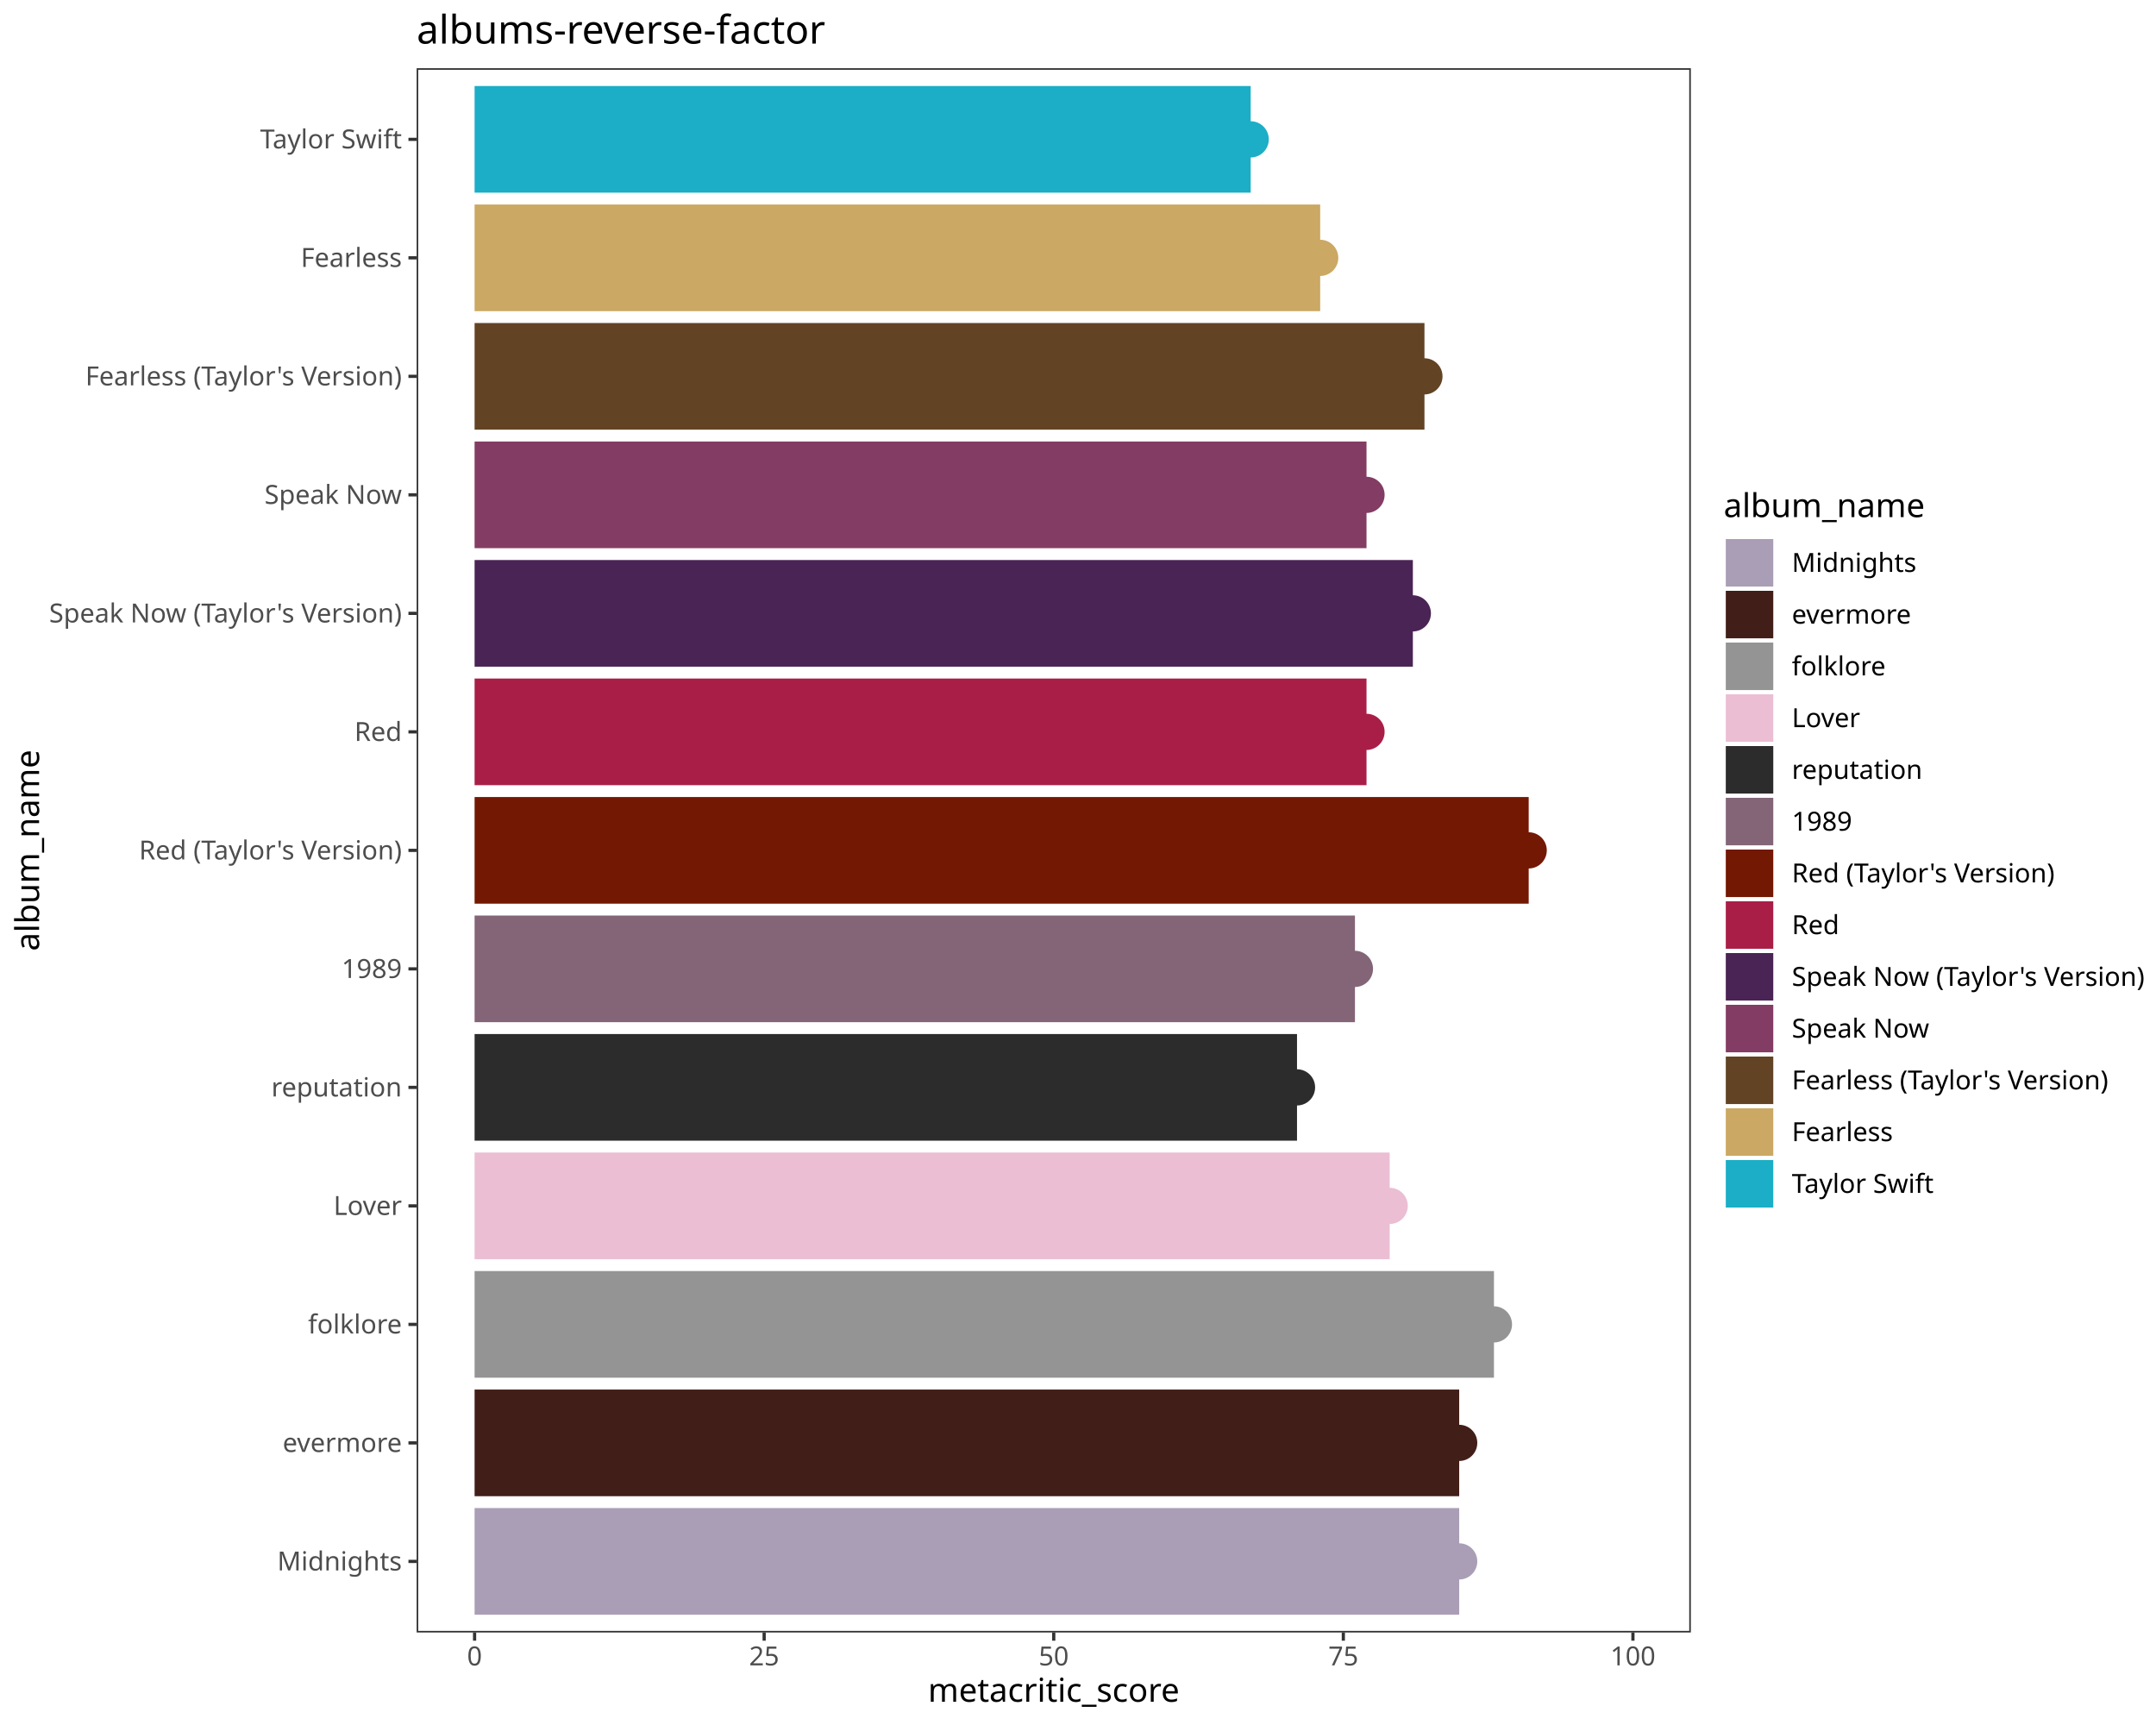
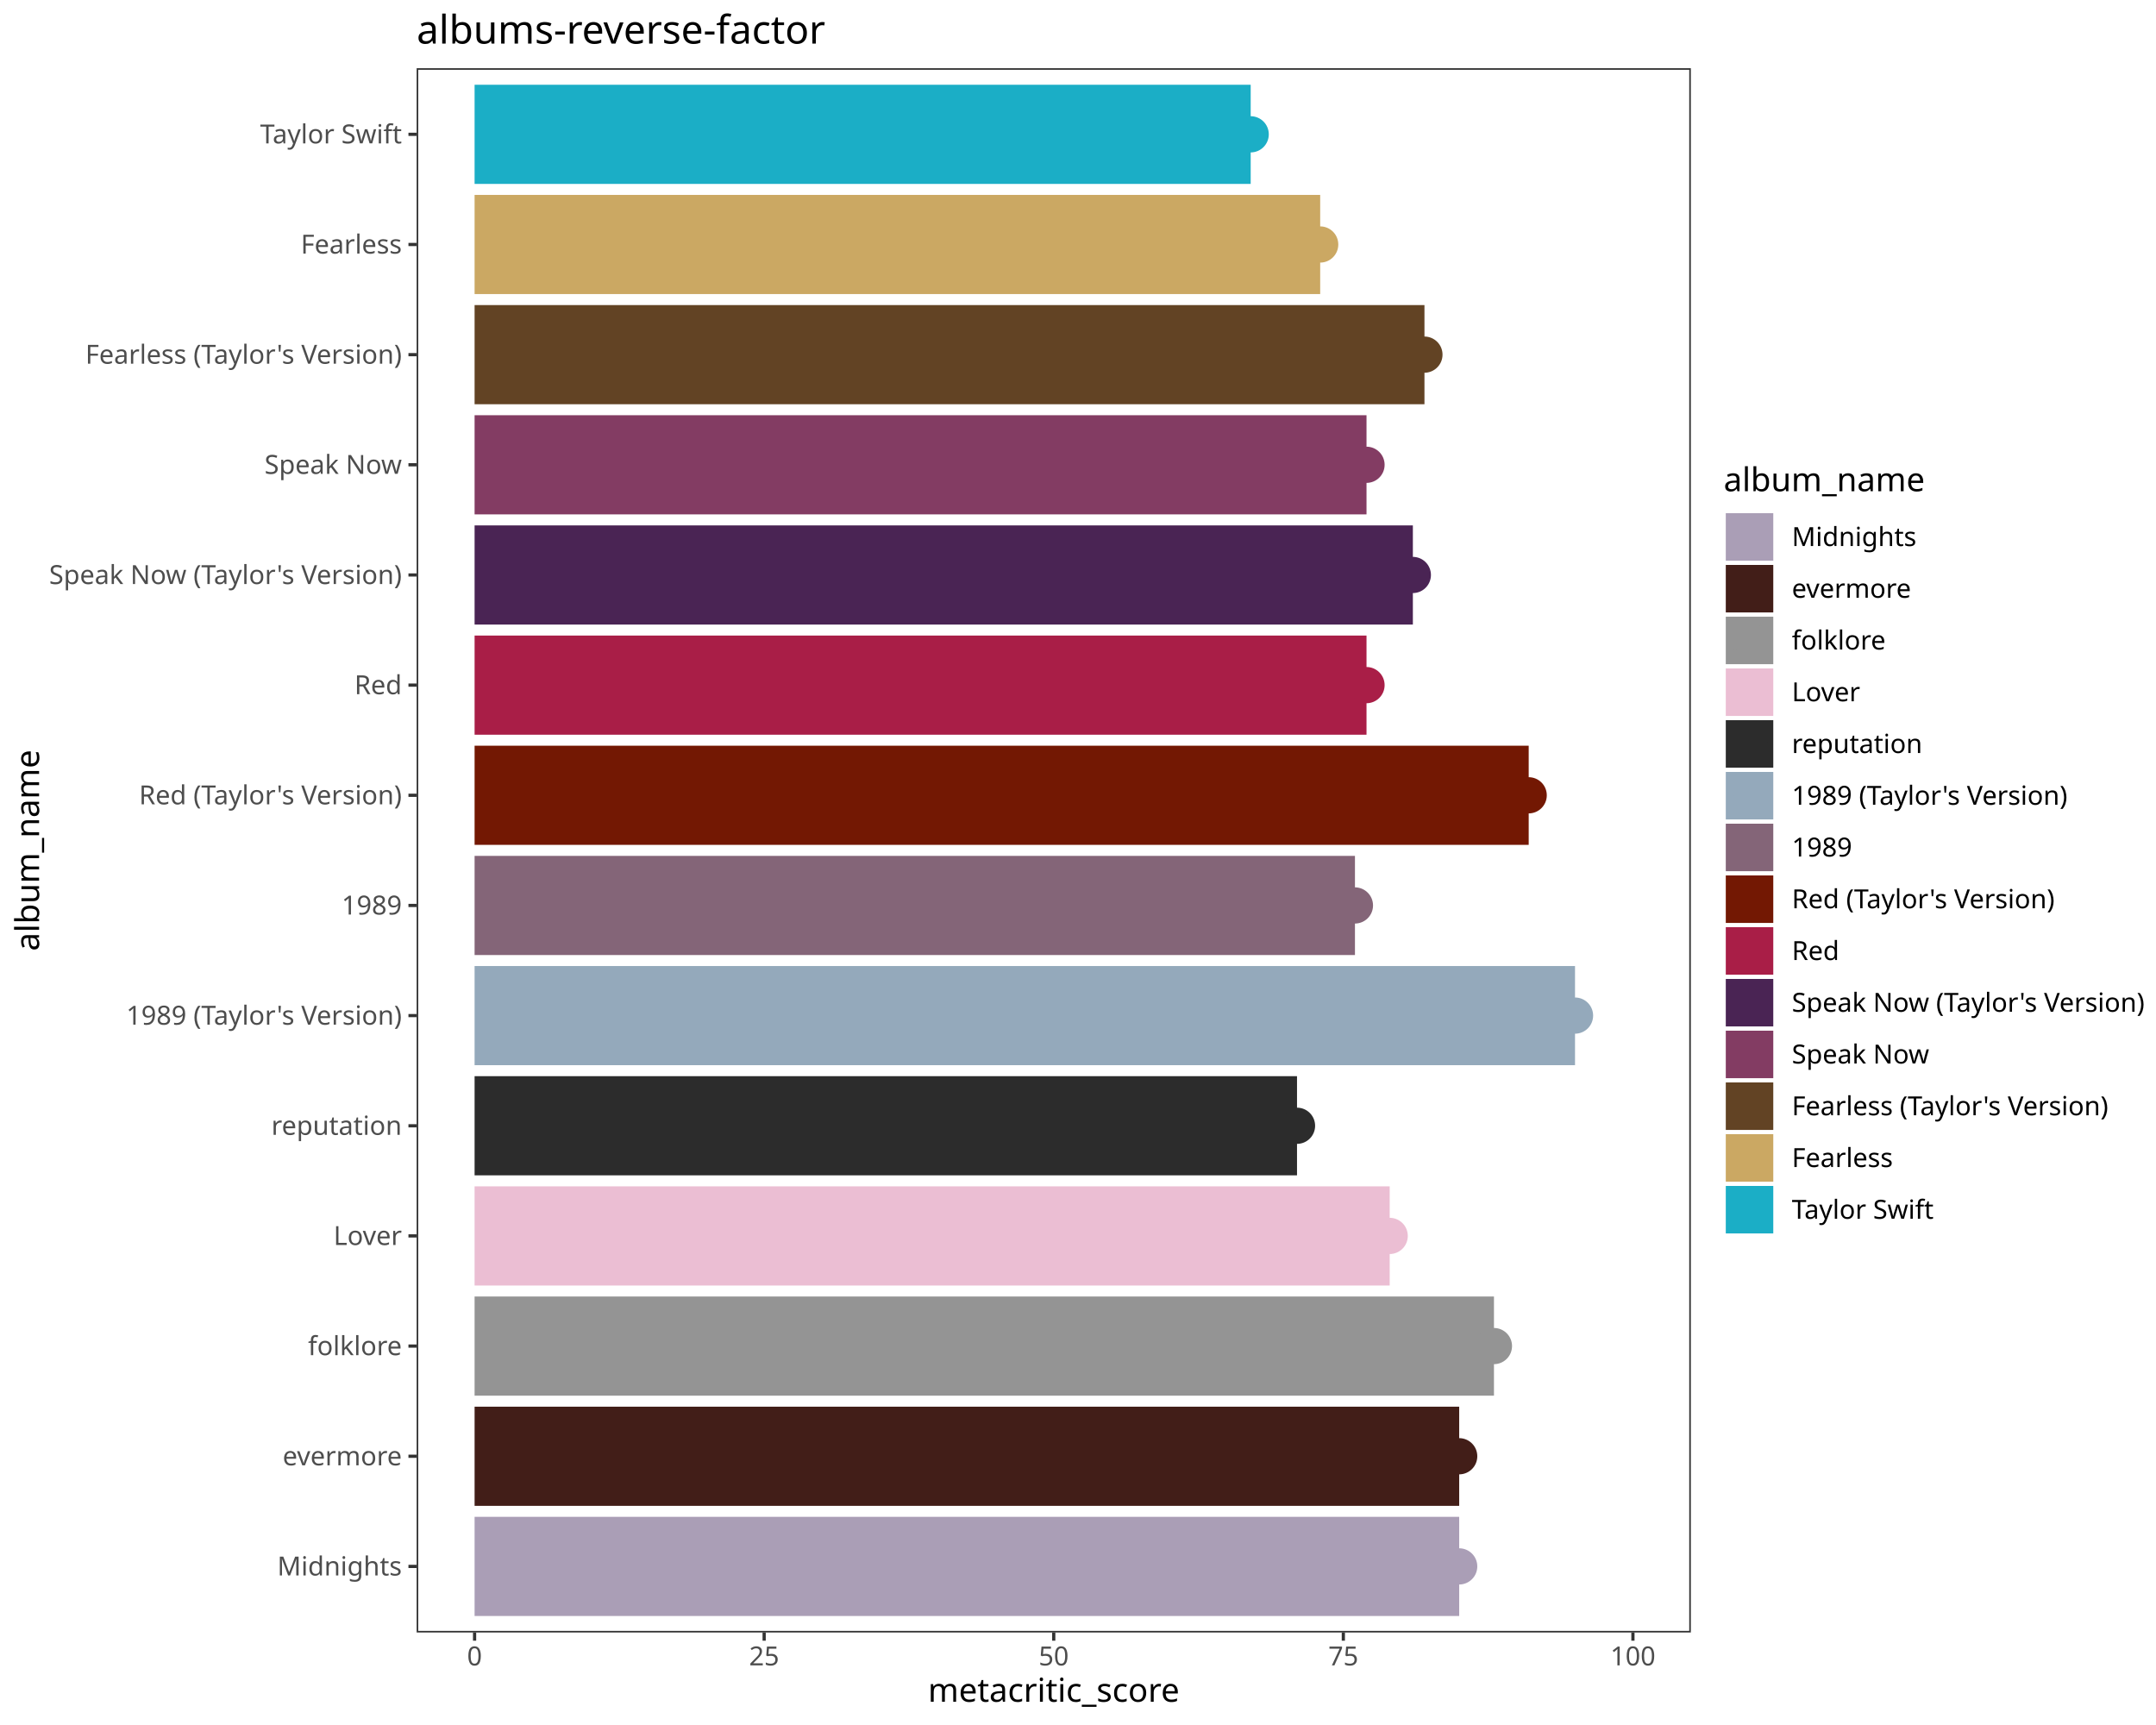
<svg xmlns="http://www.w3.org/2000/svg" class="svglite" data-engine-version="2.0" width="720.00pt" height="576.00pt" viewBox="0 0 720.00 576.00">
  <defs>
    <style type="text/css">
    .svglite line, .svglite polyline, .svglite polygon, .svglite path, .svglite rect, .svglite circle {
      fill: none;
      stroke: #000000;
      stroke-linecap: round;
      stroke-linejoin: round;
      stroke-miterlimit: 10.00;
    }
  </style>
  </defs>
  <rect width="100%" height="100%" style="stroke: none; fill: #FFFFFF;" />
  <defs>
    <clipPath id="cpMC4wMHw3MjAuMDB8MC4wMHw1NzYuMDA=">
      <rect x="0.00" y="0.00" width="720.00" height="576.00" />
    </clipPath>
  </defs>
  <g clip-path="url(#cpMC4wMHw3MjAuMDB8MC4wMHw1NzYuMDA=)">
    <rect x="0.00" y="0.00" width="720.00" height="576.00" style="stroke-width: 1.07; stroke: #FFFFFF; fill: #FFFFFF;" />
  </g>
  <defs>
    <clipPath id="cpMTM5LjE0fDU2NC42NnwyMi43OHw1NDUuMTE=">
      <rect x="139.14" y="22.78" width="425.52" height="522.33" />
    </clipPath>
  </defs>
  <g clip-path="url(#cpMTM5LjE0fDU2NC42NnwyMi43OHw1NDUuMTE=)">
    <rect x="139.14" y="22.78" width="425.52" height="522.33" style="stroke-width: 1.07; stroke: none; fill: #FFFFFF;" />
-     <rect x="158.49" y="28.72" width="259.18" height="35.61" style="stroke-width: 1.07; stroke: none; stroke-linecap: butt; stroke-linejoin: miter; fill: #1BAEC6;" />
-     <rect x="158.49" y="68.29" width="282.39" height="35.61" style="stroke-width: 1.07; stroke: none; stroke-linecap: butt; stroke-linejoin: miter; fill: #CBA863;" />
-     <rect x="158.49" y="147.43" width="297.86" height="35.61" style="stroke-width: 1.07; stroke: none; stroke-linecap: butt; stroke-linejoin: miter; fill: #833C63;" />
-     <rect x="158.49" y="226.57" width="297.86" height="35.61" style="stroke-width: 1.07; stroke: none; stroke-linecap: butt; stroke-linejoin: miter; fill: #A91E47;" />
-     <rect x="158.49" y="305.71" width="294.00" height="35.61" style="stroke-width: 1.07; stroke: none; stroke-linecap: butt; stroke-linejoin: miter; fill: #846578;" />
-     <rect x="158.49" y="345.28" width="274.65" height="35.61" style="stroke-width: 1.07; stroke: none; stroke-linecap: butt; stroke-linejoin: miter; fill: #2C2C2C;" />
-     <rect x="158.49" y="384.85" width="305.60" height="35.61" style="stroke-width: 1.07; stroke: none; stroke-linecap: butt; stroke-linejoin: miter; fill: #EBBED3;" />
-     <rect x="158.49" y="424.42" width="340.42" height="35.61" style="stroke-width: 1.07; stroke: none; stroke-linecap: butt; stroke-linejoin: miter; fill: #949494;" />
-     <rect x="158.49" y="463.99" width="328.81" height="35.61" style="stroke-width: 1.07; stroke: none; stroke-linecap: butt; stroke-linejoin: miter; fill: #421E18;" />
-     <rect x="158.49" y="107.86" width="317.21" height="35.61" style="stroke-width: 1.07; stroke: none; stroke-linecap: butt; stroke-linejoin: miter; fill: #624324;" />
-     <rect x="158.49" y="266.14" width="352.02" height="35.61" style="stroke-width: 1.07; stroke: none; stroke-linecap: butt; stroke-linejoin: miter; fill: #731803;" />
-     <rect x="158.49" y="503.56" width="328.81" height="35.61" style="stroke-width: 1.07; stroke: none; stroke-linecap: butt; stroke-linejoin: miter; fill: #AA9EB6;" />
-     <rect x="158.49" y="187.00" width="313.34" height="35.61" style="stroke-width: 1.07; stroke: none; stroke-linecap: butt; stroke-linejoin: miter; fill: #4A2454;" />
-     <circle cx="417.67" cy="46.53" r="5.69" style="stroke-width: 0.71; stroke: #1BAEC6; fill: #1BAEC6;" />
-     <circle cx="440.88" cy="86.10" r="5.69" style="stroke-width: 0.71; stroke: #CBA863; fill: #CBA863;" />
-     <circle cx="456.35" cy="165.24" r="5.69" style="stroke-width: 0.71; stroke: #833C63; fill: #833C63;" />
-     <circle cx="456.35" cy="244.38" r="5.69" style="stroke-width: 0.71; stroke: #A91E47; fill: #A91E47;" />
-     <circle cx="452.48" cy="323.52" r="5.69" style="stroke-width: 0.71; stroke: #846578; fill: #846578;" />
-     <circle cx="433.14" cy="363.09" r="5.69" style="stroke-width: 0.71; stroke: #2C2C2C; fill: #2C2C2C;" />
-     <circle cx="464.09" cy="402.66" r="5.69" style="stroke-width: 0.71; stroke: #EBBED3; fill: #EBBED3;" />
-     <circle cx="498.90" cy="442.23" r="5.69" style="stroke-width: 0.71; stroke: #949494; fill: #949494;" />
-     <circle cx="487.30" cy="481.80" r="5.69" style="stroke-width: 0.71; stroke: #421E18; fill: #421E18;" />
-     <circle cx="475.69" cy="125.67" r="5.69" style="stroke-width: 0.71; stroke: #624324; fill: #624324;" />
-     <circle cx="510.51" cy="283.95" r="5.69" style="stroke-width: 0.71; stroke: #731803; fill: #731803;" />
-     <circle cx="487.30" cy="521.37" r="5.69" style="stroke-width: 0.71; stroke: #AA9EB6; fill: #AA9EB6;" />
-     <circle cx="471.82" cy="204.81" r="5.69" style="stroke-width: 0.71; stroke: #4A2454; fill: #4A2454;" />
+     <rect x="158.49" y="28.30" width="259.18" height="33.11" style="stroke-width: 1.07; stroke: none; stroke-linecap: butt; stroke-linejoin: miter; fill: #1BAEC6;" />
+     <rect x="158.49" y="65.08" width="282.39" height="33.11" style="stroke-width: 1.07; stroke: none; stroke-linecap: butt; stroke-linejoin: miter; fill: #CBA863;" />
+     <rect x="158.49" y="138.65" width="297.86" height="33.11" style="stroke-width: 1.07; stroke: none; stroke-linecap: butt; stroke-linejoin: miter; fill: #833C63;" />
+     <rect x="158.49" y="212.22" width="297.86" height="33.11" style="stroke-width: 1.07; stroke: none; stroke-linecap: butt; stroke-linejoin: miter; fill: #A91E47;" />
+     <rect x="158.49" y="285.79" width="294.00" height="33.11" style="stroke-width: 1.07; stroke: none; stroke-linecap: butt; stroke-linejoin: miter; fill: #846578;" />
+     <rect x="158.49" y="359.35" width="274.65" height="33.11" style="stroke-width: 1.07; stroke: none; stroke-linecap: butt; stroke-linejoin: miter; fill: #2C2C2C;" />
+     <rect x="158.49" y="396.14" width="305.60" height="33.11" style="stroke-width: 1.07; stroke: none; stroke-linecap: butt; stroke-linejoin: miter; fill: #EBBED3;" />
+     <rect x="158.49" y="432.92" width="340.42" height="33.11" style="stroke-width: 1.07; stroke: none; stroke-linecap: butt; stroke-linejoin: miter; fill: #949494;" />
+     <rect x="158.49" y="469.71" width="328.81" height="33.11" style="stroke-width: 1.07; stroke: none; stroke-linecap: butt; stroke-linejoin: miter; fill: #421E18;" />
+     <rect x="158.49" y="101.87" width="317.21" height="33.11" style="stroke-width: 1.07; stroke: none; stroke-linecap: butt; stroke-linejoin: miter; fill: #624324;" />
+     <rect x="158.49" y="249.00" width="352.02" height="33.11" style="stroke-width: 1.07; stroke: none; stroke-linecap: butt; stroke-linejoin: miter; fill: #731803;" />
+     <rect x="158.49" y="506.49" width="328.81" height="33.11" style="stroke-width: 1.07; stroke: none; stroke-linecap: butt; stroke-linejoin: miter; fill: #AA9EB6;" />
+     <rect x="158.49" y="175.44" width="313.34" height="33.11" style="stroke-width: 1.07; stroke: none; stroke-linecap: butt; stroke-linejoin: miter; fill: #4A2454;" />
+     <rect x="158.49" y="322.57" width="367.49" height="33.11" style="stroke-width: 1.07; stroke: none; stroke-linecap: butt; stroke-linejoin: miter; fill: #94A9BB;" />
+     <circle cx="417.67" cy="44.85" r="5.69" style="stroke-width: 0.71; stroke: #1BAEC6; fill: #1BAEC6;" />
+     <circle cx="440.88" cy="81.64" r="5.69" style="stroke-width: 0.71; stroke: #CBA863; fill: #CBA863;" />
+     <circle cx="456.35" cy="155.20" r="5.69" style="stroke-width: 0.71; stroke: #833C63; fill: #833C63;" />
+     <circle cx="456.35" cy="228.77" r="5.69" style="stroke-width: 0.71; stroke: #A91E47; fill: #A91E47;" />
+     <circle cx="452.48" cy="302.34" r="5.69" style="stroke-width: 0.71; stroke: #846578; fill: #846578;" />
+     <circle cx="433.14" cy="375.91" r="5.69" style="stroke-width: 0.71; stroke: #2C2C2C; fill: #2C2C2C;" />
+     <circle cx="464.09" cy="412.69" r="5.69" style="stroke-width: 0.71; stroke: #EBBED3; fill: #EBBED3;" />
+     <circle cx="498.90" cy="449.47" r="5.69" style="stroke-width: 0.71; stroke: #949494; fill: #949494;" />
+     <circle cx="487.30" cy="486.26" r="5.69" style="stroke-width: 0.71; stroke: #421E18; fill: #421E18;" />
+     <circle cx="475.69" cy="118.42" r="5.69" style="stroke-width: 0.71; stroke: #624324; fill: #624324;" />
+     <circle cx="510.51" cy="265.56" r="5.69" style="stroke-width: 0.71; stroke: #731803; fill: #731803;" />
+     <circle cx="487.30" cy="523.04" r="5.69" style="stroke-width: 0.71; stroke: #AA9EB6; fill: #AA9EB6;" />
+     <circle cx="471.82" cy="191.99" r="5.69" style="stroke-width: 0.71; stroke: #4A2454; fill: #4A2454;" />
+     <circle cx="525.98" cy="339.12" r="5.69" style="stroke-width: 0.71; stroke: #94A9BB; fill: #94A9BB;" />
    <rect x="139.14" y="22.78" width="425.52" height="522.33" style="stroke-width: 1.07; stroke: #333333;" />
  </g>
  <g clip-path="url(#cpMC4wMHw3MjAuMDB8MC4wMHw1NzYuMDA=)">
-     <text x="134.21" y="524.40" text-anchor="end" style="font-size: 8.80px; fill: #4D4D4D; font-family: sans;" textLength="37.67px" lengthAdjust="spacingAndGlyphs">Midnights</text>
-     <text x="134.21" y="484.83" text-anchor="end" style="font-size: 8.80px; fill: #4D4D4D; font-family: sans;" textLength="37.18px" lengthAdjust="spacingAndGlyphs">evermore</text>
-     <text x="134.21" y="445.26" text-anchor="end" style="font-size: 8.80px; fill: #4D4D4D; font-family: sans;" textLength="28.37px" lengthAdjust="spacingAndGlyphs">folklore</text>
-     <text x="134.21" y="405.69" text-anchor="end" style="font-size: 8.80px; fill: #4D4D4D; font-family: sans;" textLength="22.02px" lengthAdjust="spacingAndGlyphs">Lover</text>
-     <text x="134.21" y="366.12" text-anchor="end" style="font-size: 8.80px; fill: #4D4D4D; font-family: sans;" textLength="39.14px" lengthAdjust="spacingAndGlyphs">reputation</text>
-     <text x="134.21" y="326.55" text-anchor="end" style="font-size: 8.80px; fill: #4D4D4D; font-family: sans;" textLength="19.58px" lengthAdjust="spacingAndGlyphs">1989</text>
-     <text x="134.21" y="286.98" text-anchor="end" style="font-size: 8.80px; fill: #4D4D4D; font-family: sans;" textLength="87.27px" lengthAdjust="spacingAndGlyphs">Red (Taylor's Version)</text>
-     <text x="134.21" y="247.41" text-anchor="end" style="font-size: 8.80px; fill: #4D4D4D; font-family: sans;" textLength="16.15px" lengthAdjust="spacingAndGlyphs">Red</text>
-     <text x="134.21" y="207.84" text-anchor="end" style="font-size: 8.80px; fill: #4D4D4D; font-family: sans;" textLength="116.14px" lengthAdjust="spacingAndGlyphs">Speak Now (Taylor's Version)</text>
-     <text x="134.21" y="168.26" text-anchor="end" style="font-size: 8.80px; fill: #4D4D4D; font-family: sans;" textLength="45.01px" lengthAdjust="spacingAndGlyphs">Speak Now</text>
-     <text x="134.21" y="128.69" text-anchor="end" style="font-size: 8.80px; fill: #4D4D4D; font-family: sans;" textLength="104.88px" lengthAdjust="spacingAndGlyphs">Fearless (Taylor's Version)</text>
-     <text x="134.21" y="89.12" text-anchor="end" style="font-size: 8.80px; fill: #4D4D4D; font-family: sans;" textLength="33.75px" lengthAdjust="spacingAndGlyphs">Fearless</text>
-     <text x="134.21" y="49.55" text-anchor="end" style="font-size: 8.80px; fill: #4D4D4D; font-family: sans;" textLength="45.97px" lengthAdjust="spacingAndGlyphs">Taylor Swift</text>
-     <polyline points="136.40,521.37 139.14,521.37 " style="stroke-width: 1.07; stroke: #333333; stroke-linecap: butt;" />
-     <polyline points="136.40,481.80 139.14,481.80 " style="stroke-width: 1.07; stroke: #333333; stroke-linecap: butt;" />
-     <polyline points="136.40,442.23 139.14,442.23 " style="stroke-width: 1.07; stroke: #333333; stroke-linecap: butt;" />
-     <polyline points="136.40,402.66 139.14,402.66 " style="stroke-width: 1.07; stroke: #333333; stroke-linecap: butt;" />
-     <polyline points="136.40,363.09 139.14,363.09 " style="stroke-width: 1.07; stroke: #333333; stroke-linecap: butt;" />
-     <polyline points="136.40,323.52 139.14,323.52 " style="stroke-width: 1.07; stroke: #333333; stroke-linecap: butt;" />
-     <polyline points="136.40,283.95 139.14,283.95 " style="stroke-width: 1.07; stroke: #333333; stroke-linecap: butt;" />
-     <polyline points="136.40,244.38 139.14,244.38 " style="stroke-width: 1.07; stroke: #333333; stroke-linecap: butt;" />
-     <polyline points="136.40,204.81 139.14,204.81 " style="stroke-width: 1.07; stroke: #333333; stroke-linecap: butt;" />
-     <polyline points="136.40,165.24 139.14,165.24 " style="stroke-width: 1.07; stroke: #333333; stroke-linecap: butt;" />
-     <polyline points="136.40,125.67 139.14,125.67 " style="stroke-width: 1.07; stroke: #333333; stroke-linecap: butt;" />
-     <polyline points="136.40,86.10 139.14,86.10 " style="stroke-width: 1.07; stroke: #333333; stroke-linecap: butt;" />
-     <polyline points="136.40,46.53 139.14,46.53 " style="stroke-width: 1.07; stroke: #333333; stroke-linecap: butt;" />
+     <text x="134.21" y="526.07" text-anchor="end" style="font-size: 8.80px; fill: #4D4D4D; font-family: sans;" textLength="37.67px" lengthAdjust="spacingAndGlyphs">Midnights</text>
+     <text x="134.21" y="489.29" text-anchor="end" style="font-size: 8.80px; fill: #4D4D4D; font-family: sans;" textLength="37.18px" lengthAdjust="spacingAndGlyphs">evermore</text>
+     <text x="134.21" y="452.50" text-anchor="end" style="font-size: 8.80px; fill: #4D4D4D; font-family: sans;" textLength="28.37px" lengthAdjust="spacingAndGlyphs">folklore</text>
+     <text x="134.21" y="415.72" text-anchor="end" style="font-size: 8.80px; fill: #4D4D4D; font-family: sans;" textLength="22.02px" lengthAdjust="spacingAndGlyphs">Lover</text>
+     <text x="134.21" y="378.94" text-anchor="end" style="font-size: 8.80px; fill: #4D4D4D; font-family: sans;" textLength="39.14px" lengthAdjust="spacingAndGlyphs">reputation</text>
+     <text x="134.21" y="342.15" text-anchor="end" style="font-size: 8.80px; fill: #4D4D4D; font-family: sans;" textLength="90.71px" lengthAdjust="spacingAndGlyphs">1989 (Taylor's Version)</text>
+     <text x="134.21" y="305.37" text-anchor="end" style="font-size: 8.80px; fill: #4D4D4D; font-family: sans;" textLength="19.58px" lengthAdjust="spacingAndGlyphs">1989</text>
+     <text x="134.21" y="268.58" text-anchor="end" style="font-size: 8.80px; fill: #4D4D4D; font-family: sans;" textLength="87.27px" lengthAdjust="spacingAndGlyphs">Red (Taylor's Version)</text>
+     <text x="134.21" y="231.80" text-anchor="end" style="font-size: 8.80px; fill: #4D4D4D; font-family: sans;" textLength="16.15px" lengthAdjust="spacingAndGlyphs">Red</text>
+     <text x="134.21" y="195.02" text-anchor="end" style="font-size: 8.80px; fill: #4D4D4D; font-family: sans;" textLength="116.14px" lengthAdjust="spacingAndGlyphs">Speak Now (Taylor's Version)</text>
+     <text x="134.21" y="158.23" text-anchor="end" style="font-size: 8.80px; fill: #4D4D4D; font-family: sans;" textLength="45.01px" lengthAdjust="spacingAndGlyphs">Speak Now</text>
+     <text x="134.21" y="121.45" text-anchor="end" style="font-size: 8.80px; fill: #4D4D4D; font-family: sans;" textLength="104.88px" lengthAdjust="spacingAndGlyphs">Fearless (Taylor's Version)</text>
+     <text x="134.21" y="84.67" text-anchor="end" style="font-size: 8.80px; fill: #4D4D4D; font-family: sans;" textLength="33.75px" lengthAdjust="spacingAndGlyphs">Fearless</text>
+     <text x="134.21" y="47.88" text-anchor="end" style="font-size: 8.80px; fill: #4D4D4D; font-family: sans;" textLength="45.97px" lengthAdjust="spacingAndGlyphs">Taylor Swift</text>
+     <polyline points="136.40,523.04 139.14,523.04 " style="stroke-width: 1.07; stroke: #333333; stroke-linecap: butt;" />
+     <polyline points="136.40,486.26 139.14,486.26 " style="stroke-width: 1.07; stroke: #333333; stroke-linecap: butt;" />
+     <polyline points="136.40,449.47 139.14,449.47 " style="stroke-width: 1.07; stroke: #333333; stroke-linecap: butt;" />
+     <polyline points="136.40,412.69 139.14,412.69 " style="stroke-width: 1.07; stroke: #333333; stroke-linecap: butt;" />
+     <polyline points="136.40,375.91 139.14,375.91 " style="stroke-width: 1.07; stroke: #333333; stroke-linecap: butt;" />
+     <polyline points="136.40,339.12 139.14,339.12 " style="stroke-width: 1.07; stroke: #333333; stroke-linecap: butt;" />
+     <polyline points="136.40,302.34 139.14,302.34 " style="stroke-width: 1.07; stroke: #333333; stroke-linecap: butt;" />
+     <polyline points="136.40,265.56 139.14,265.56 " style="stroke-width: 1.07; stroke: #333333; stroke-linecap: butt;" />
+     <polyline points="136.40,228.77 139.14,228.77 " style="stroke-width: 1.07; stroke: #333333; stroke-linecap: butt;" />
+     <polyline points="136.40,191.99 139.14,191.99 " style="stroke-width: 1.07; stroke: #333333; stroke-linecap: butt;" />
+     <polyline points="136.40,155.20 139.14,155.20 " style="stroke-width: 1.07; stroke: #333333; stroke-linecap: butt;" />
+     <polyline points="136.40,118.42 139.14,118.42 " style="stroke-width: 1.07; stroke: #333333; stroke-linecap: butt;" />
+     <polyline points="136.40,81.64 139.14,81.64 " style="stroke-width: 1.07; stroke: #333333; stroke-linecap: butt;" />
+     <polyline points="136.40,44.85 139.14,44.85 " style="stroke-width: 1.07; stroke: #333333; stroke-linecap: butt;" />
    <polyline points="158.49,547.85 158.49,545.11 " style="stroke-width: 1.07; stroke: #333333; stroke-linecap: butt;" />
    <polyline points="255.19,547.85 255.19,545.11 " style="stroke-width: 1.07; stroke: #333333; stroke-linecap: butt;" />
    <polyline points="351.90,547.85 351.90,545.11 " style="stroke-width: 1.07; stroke: #333333; stroke-linecap: butt;" />
    <polyline points="448.61,547.85 448.61,545.11 " style="stroke-width: 1.07; stroke: #333333; stroke-linecap: butt;" />
    <polyline points="545.32,547.85 545.32,545.11 " style="stroke-width: 1.07; stroke: #333333; stroke-linecap: butt;" />
    <text x="158.49" y="556.10" text-anchor="middle" style="font-size: 8.80px; fill: #4D4D4D; font-family: sans;" textLength="4.89px" lengthAdjust="spacingAndGlyphs">0</text>
    <text x="255.19" y="556.10" text-anchor="middle" style="font-size: 8.80px; fill: #4D4D4D; font-family: sans;" textLength="9.79px" lengthAdjust="spacingAndGlyphs">25</text>
    <text x="351.90" y="556.10" text-anchor="middle" style="font-size: 8.80px; fill: #4D4D4D; font-family: sans;" textLength="9.79px" lengthAdjust="spacingAndGlyphs">50</text>
    <text x="448.61" y="556.10" text-anchor="middle" style="font-size: 8.80px; fill: #4D4D4D; font-family: sans;" textLength="9.79px" lengthAdjust="spacingAndGlyphs">75</text>
    <text x="545.32" y="556.10" text-anchor="middle" style="font-size: 8.80px; fill: #4D4D4D; font-family: sans;" textLength="14.68px" lengthAdjust="spacingAndGlyphs">100</text>
    <text x="351.90" y="568.24" text-anchor="middle" style="font-size: 11.00px; font-family: sans;" textLength="80.10px" lengthAdjust="spacingAndGlyphs">metacritic_score</text>
    <text transform="translate(13.05,283.95) rotate(-90)" text-anchor="middle" style="font-size: 11.00px; font-family: sans;" textLength="63.60px" lengthAdjust="spacingAndGlyphs">album_name</text>
-     <rect x="575.62" y="163.96" width="138.90" height="239.97" style="stroke-width: 1.07; stroke: none; fill: #FFFFFF;" />
-     <text x="575.62" y="172.67" style="font-size: 11.00px; font-family: sans;" textLength="63.60px" lengthAdjust="spacingAndGlyphs">album_name</text>
-     <rect x="575.62" y="179.29" width="17.28" height="17.28" style="stroke-width: 1.07; stroke: none; fill: #FFFFFF;" />
-     <rect x="576.33" y="180.00" width="15.86" height="15.86" style="stroke-width: 1.07; stroke: none; stroke-linecap: butt; stroke-linejoin: miter; fill: #AA9EB6;" />
-     <circle cx="584.26" cy="187.93" r="5.69" style="stroke-width: 0.71; stroke: #AA9EB6; fill: #AA9EB6;" />
-     <rect x="575.62" y="196.57" width="17.28" height="17.28" style="stroke-width: 1.07; stroke: none; fill: #FFFFFF;" />
-     <rect x="576.33" y="197.28" width="15.86" height="15.86" style="stroke-width: 1.07; stroke: none; stroke-linecap: butt; stroke-linejoin: miter; fill: #421E18;" />
-     <circle cx="584.26" cy="205.21" r="5.69" style="stroke-width: 0.71; stroke: #421E18; fill: #421E18;" />
-     <rect x="575.62" y="213.85" width="17.28" height="17.28" style="stroke-width: 1.07; stroke: none; fill: #FFFFFF;" />
-     <rect x="576.33" y="214.56" width="15.86" height="15.86" style="stroke-width: 1.07; stroke: none; stroke-linecap: butt; stroke-linejoin: miter; fill: #949494;" />
-     <circle cx="584.26" cy="222.49" r="5.69" style="stroke-width: 0.71; stroke: #949494; fill: #949494;" />
-     <rect x="575.62" y="231.13" width="17.28" height="17.28" style="stroke-width: 1.07; stroke: none; fill: #FFFFFF;" />
-     <rect x="576.33" y="231.84" width="15.86" height="15.86" style="stroke-width: 1.07; stroke: none; stroke-linecap: butt; stroke-linejoin: miter; fill: #EBBED3;" />
-     <circle cx="584.26" cy="239.77" r="5.69" style="stroke-width: 0.71; stroke: #EBBED3; fill: #EBBED3;" />
-     <rect x="575.62" y="248.41" width="17.28" height="17.28" style="stroke-width: 1.07; stroke: none; fill: #FFFFFF;" />
-     <rect x="576.33" y="249.12" width="15.86" height="15.86" style="stroke-width: 1.07; stroke: none; stroke-linecap: butt; stroke-linejoin: miter; fill: #2C2C2C;" />
-     <circle cx="584.26" cy="257.05" r="5.69" style="stroke-width: 0.71; stroke: #2C2C2C; fill: #2C2C2C;" />
-     <rect x="575.62" y="265.69" width="17.28" height="17.28" style="stroke-width: 1.07; stroke: none; fill: #FFFFFF;" />
-     <rect x="576.33" y="266.40" width="15.86" height="15.86" style="stroke-width: 1.07; stroke: none; stroke-linecap: butt; stroke-linejoin: miter; fill: #846578;" />
-     <circle cx="584.26" cy="274.33" r="5.69" style="stroke-width: 0.71; stroke: #846578; fill: #846578;" />
-     <rect x="575.62" y="282.97" width="17.28" height="17.28" style="stroke-width: 1.07; stroke: none; fill: #FFFFFF;" />
-     <rect x="576.33" y="283.68" width="15.86" height="15.86" style="stroke-width: 1.07; stroke: none; stroke-linecap: butt; stroke-linejoin: miter; fill: #731803;" />
-     <circle cx="584.26" cy="291.61" r="5.69" style="stroke-width: 0.71; stroke: #731803; fill: #731803;" />
-     <rect x="575.62" y="300.25" width="17.28" height="17.28" style="stroke-width: 1.07; stroke: none; fill: #FFFFFF;" />
-     <rect x="576.33" y="300.96" width="15.86" height="15.86" style="stroke-width: 1.07; stroke: none; stroke-linecap: butt; stroke-linejoin: miter; fill: #A91E47;" />
-     <circle cx="584.26" cy="308.89" r="5.69" style="stroke-width: 0.71; stroke: #A91E47; fill: #A91E47;" />
-     <rect x="575.62" y="317.53" width="17.28" height="17.28" style="stroke-width: 1.07; stroke: none; fill: #FFFFFF;" />
-     <rect x="576.33" y="318.24" width="15.86" height="15.86" style="stroke-width: 1.07; stroke: none; stroke-linecap: butt; stroke-linejoin: miter; fill: #4A2454;" />
-     <circle cx="584.26" cy="326.17" r="5.69" style="stroke-width: 0.71; stroke: #4A2454; fill: #4A2454;" />
-     <rect x="575.62" y="334.81" width="17.28" height="17.28" style="stroke-width: 1.07; stroke: none; fill: #FFFFFF;" />
-     <rect x="576.33" y="335.52" width="15.86" height="15.86" style="stroke-width: 1.07; stroke: none; stroke-linecap: butt; stroke-linejoin: miter; fill: #833C63;" />
-     <circle cx="584.26" cy="343.45" r="5.69" style="stroke-width: 0.71; stroke: #833C63; fill: #833C63;" />
-     <rect x="575.62" y="352.09" width="17.28" height="17.28" style="stroke-width: 1.07; stroke: none; fill: #FFFFFF;" />
-     <rect x="576.33" y="352.80" width="15.86" height="15.86" style="stroke-width: 1.07; stroke: none; stroke-linecap: butt; stroke-linejoin: miter; fill: #624324;" />
-     <circle cx="584.26" cy="360.73" r="5.69" style="stroke-width: 0.71; stroke: #624324; fill: #624324;" />
-     <rect x="575.62" y="369.37" width="17.28" height="17.28" style="stroke-width: 1.07; stroke: none; fill: #FFFFFF;" />
-     <rect x="576.33" y="370.08" width="15.86" height="15.86" style="stroke-width: 1.07; stroke: none; stroke-linecap: butt; stroke-linejoin: miter; fill: #CBA863;" />
-     <circle cx="584.26" cy="378.01" r="5.69" style="stroke-width: 0.71; stroke: #CBA863; fill: #CBA863;" />
-     <rect x="575.62" y="386.65" width="17.28" height="17.28" style="stroke-width: 1.07; stroke: none; fill: #FFFFFF;" />
-     <rect x="576.33" y="387.36" width="15.86" height="15.86" style="stroke-width: 1.07; stroke: none; stroke-linecap: butt; stroke-linejoin: miter; fill: #1BAEC6;" />
-     <circle cx="584.26" cy="395.29" r="5.69" style="stroke-width: 0.71; stroke: #1BAEC6; fill: #1BAEC6;" />
-     <text x="598.38" y="190.96" style="font-size: 8.80px; font-family: sans;" textLength="37.67px" lengthAdjust="spacingAndGlyphs">Midnights</text>
-     <text x="598.38" y="208.24" style="font-size: 8.80px; font-family: sans;" textLength="37.18px" lengthAdjust="spacingAndGlyphs">evermore</text>
-     <text x="598.38" y="225.52" style="font-size: 8.80px; font-family: sans;" textLength="28.37px" lengthAdjust="spacingAndGlyphs">folklore</text>
-     <text x="598.38" y="242.80" style="font-size: 8.80px; font-family: sans;" textLength="22.02px" lengthAdjust="spacingAndGlyphs">Lover</text>
-     <text x="598.38" y="260.08" style="font-size: 8.80px; font-family: sans;" textLength="39.14px" lengthAdjust="spacingAndGlyphs">reputation</text>
-     <text x="598.38" y="277.36" style="font-size: 8.80px; font-family: sans;" textLength="19.58px" lengthAdjust="spacingAndGlyphs">1989</text>
-     <text x="598.38" y="294.64" style="font-size: 8.80px; font-family: sans;" textLength="87.27px" lengthAdjust="spacingAndGlyphs">Red (Taylor's Version)</text>
-     <text x="598.38" y="311.92" style="font-size: 8.80px; font-family: sans;" textLength="16.15px" lengthAdjust="spacingAndGlyphs">Red</text>
-     <text x="598.38" y="329.20" style="font-size: 8.80px; font-family: sans;" textLength="116.14px" lengthAdjust="spacingAndGlyphs">Speak Now (Taylor's Version)</text>
-     <text x="598.38" y="346.48" style="font-size: 8.80px; font-family: sans;" textLength="45.01px" lengthAdjust="spacingAndGlyphs">Speak Now</text>
-     <text x="598.38" y="363.76" style="font-size: 8.80px; font-family: sans;" textLength="104.88px" lengthAdjust="spacingAndGlyphs">Fearless (Taylor's Version)</text>
-     <text x="598.38" y="381.04" style="font-size: 8.80px; font-family: sans;" textLength="33.75px" lengthAdjust="spacingAndGlyphs">Fearless</text>
-     <text x="598.38" y="398.32" style="font-size: 8.80px; font-family: sans;" textLength="45.97px" lengthAdjust="spacingAndGlyphs">Taylor Swift</text>
+     <rect x="575.62" y="155.32" width="138.90" height="257.25" style="stroke-width: 1.07; stroke: none; fill: #FFFFFF;" />
+     <text x="575.62" y="164.03" style="font-size: 11.00px; font-family: sans;" textLength="63.60px" lengthAdjust="spacingAndGlyphs">album_name</text>
+     <rect x="575.62" y="170.65" width="17.28" height="17.28" style="stroke-width: 1.07; stroke: none; fill: #FFFFFF;" />
+     <rect x="576.33" y="171.36" width="15.86" height="15.86" style="stroke-width: 1.07; stroke: none; stroke-linecap: butt; stroke-linejoin: miter; fill: #AA9EB6;" />
+     <circle cx="584.26" cy="179.29" r="5.69" style="stroke-width: 0.71; stroke: #AA9EB6; fill: #AA9EB6;" />
+     <rect x="575.62" y="187.93" width="17.28" height="17.28" style="stroke-width: 1.07; stroke: none; fill: #FFFFFF;" />
+     <rect x="576.33" y="188.64" width="15.86" height="15.86" style="stroke-width: 1.07; stroke: none; stroke-linecap: butt; stroke-linejoin: miter; fill: #421E18;" />
+     <circle cx="584.26" cy="196.57" r="5.69" style="stroke-width: 0.71; stroke: #421E18; fill: #421E18;" />
+     <rect x="575.62" y="205.21" width="17.28" height="17.28" style="stroke-width: 1.07; stroke: none; fill: #FFFFFF;" />
+     <rect x="576.33" y="205.92" width="15.86" height="15.86" style="stroke-width: 1.07; stroke: none; stroke-linecap: butt; stroke-linejoin: miter; fill: #949494;" />
+     <circle cx="584.26" cy="213.85" r="5.69" style="stroke-width: 0.71; stroke: #949494; fill: #949494;" />
+     <rect x="575.62" y="222.49" width="17.28" height="17.28" style="stroke-width: 1.07; stroke: none; fill: #FFFFFF;" />
+     <rect x="576.33" y="223.20" width="15.86" height="15.86" style="stroke-width: 1.07; stroke: none; stroke-linecap: butt; stroke-linejoin: miter; fill: #EBBED3;" />
+     <circle cx="584.26" cy="231.13" r="5.69" style="stroke-width: 0.71; stroke: #EBBED3; fill: #EBBED3;" />
+     <rect x="575.62" y="239.77" width="17.28" height="17.28" style="stroke-width: 1.07; stroke: none; fill: #FFFFFF;" />
+     <rect x="576.33" y="240.48" width="15.86" height="15.86" style="stroke-width: 1.07; stroke: none; stroke-linecap: butt; stroke-linejoin: miter; fill: #2C2C2C;" />
+     <circle cx="584.26" cy="248.41" r="5.69" style="stroke-width: 0.71; stroke: #2C2C2C; fill: #2C2C2C;" />
+     <rect x="575.62" y="257.05" width="17.28" height="17.28" style="stroke-width: 1.07; stroke: none; fill: #FFFFFF;" />
+     <rect x="576.33" y="257.76" width="15.86" height="15.86" style="stroke-width: 1.07; stroke: none; stroke-linecap: butt; stroke-linejoin: miter; fill: #94A9BB;" />
+     <circle cx="584.26" cy="265.69" r="5.69" style="stroke-width: 0.71; stroke: #94A9BB; fill: #94A9BB;" />
+     <rect x="575.62" y="274.33" width="17.28" height="17.28" style="stroke-width: 1.07; stroke: none; fill: #FFFFFF;" />
+     <rect x="576.33" y="275.04" width="15.86" height="15.86" style="stroke-width: 1.07; stroke: none; stroke-linecap: butt; stroke-linejoin: miter; fill: #846578;" />
+     <circle cx="584.26" cy="282.97" r="5.69" style="stroke-width: 0.71; stroke: #846578; fill: #846578;" />
+     <rect x="575.62" y="291.61" width="17.28" height="17.28" style="stroke-width: 1.07; stroke: none; fill: #FFFFFF;" />
+     <rect x="576.33" y="292.32" width="15.86" height="15.86" style="stroke-width: 1.07; stroke: none; stroke-linecap: butt; stroke-linejoin: miter; fill: #731803;" />
+     <circle cx="584.26" cy="300.25" r="5.69" style="stroke-width: 0.71; stroke: #731803; fill: #731803;" />
+     <rect x="575.62" y="308.89" width="17.28" height="17.28" style="stroke-width: 1.07; stroke: none; fill: #FFFFFF;" />
+     <rect x="576.33" y="309.60" width="15.86" height="15.86" style="stroke-width: 1.07; stroke: none; stroke-linecap: butt; stroke-linejoin: miter; fill: #A91E47;" />
+     <circle cx="584.26" cy="317.53" r="5.69" style="stroke-width: 0.71; stroke: #A91E47; fill: #A91E47;" />
+     <rect x="575.62" y="326.17" width="17.28" height="17.28" style="stroke-width: 1.07; stroke: none; fill: #FFFFFF;" />
+     <rect x="576.33" y="326.88" width="15.86" height="15.86" style="stroke-width: 1.07; stroke: none; stroke-linecap: butt; stroke-linejoin: miter; fill: #4A2454;" />
+     <circle cx="584.26" cy="334.81" r="5.69" style="stroke-width: 0.71; stroke: #4A2454; fill: #4A2454;" />
+     <rect x="575.62" y="343.45" width="17.28" height="17.28" style="stroke-width: 1.07; stroke: none; fill: #FFFFFF;" />
+     <rect x="576.33" y="344.16" width="15.86" height="15.86" style="stroke-width: 1.07; stroke: none; stroke-linecap: butt; stroke-linejoin: miter; fill: #833C63;" />
+     <circle cx="584.26" cy="352.09" r="5.69" style="stroke-width: 0.71; stroke: #833C63; fill: #833C63;" />
+     <rect x="575.62" y="360.73" width="17.28" height="17.28" style="stroke-width: 1.07; stroke: none; fill: #FFFFFF;" />
+     <rect x="576.33" y="361.44" width="15.86" height="15.86" style="stroke-width: 1.07; stroke: none; stroke-linecap: butt; stroke-linejoin: miter; fill: #624324;" />
+     <circle cx="584.26" cy="369.37" r="5.69" style="stroke-width: 0.71; stroke: #624324; fill: #624324;" />
+     <rect x="575.62" y="378.01" width="17.28" height="17.28" style="stroke-width: 1.07; stroke: none; fill: #FFFFFF;" />
+     <rect x="576.33" y="378.72" width="15.86" height="15.86" style="stroke-width: 1.07; stroke: none; stroke-linecap: butt; stroke-linejoin: miter; fill: #CBA863;" />
+     <circle cx="584.26" cy="386.65" r="5.69" style="stroke-width: 0.71; stroke: #CBA863; fill: #CBA863;" />
+     <rect x="575.62" y="395.29" width="17.28" height="17.28" style="stroke-width: 1.07; stroke: none; fill: #FFFFFF;" />
+     <rect x="576.33" y="396.00" width="15.86" height="15.86" style="stroke-width: 1.07; stroke: none; stroke-linecap: butt; stroke-linejoin: miter; fill: #1BAEC6;" />
+     <circle cx="584.26" cy="403.93" r="5.69" style="stroke-width: 0.71; stroke: #1BAEC6; fill: #1BAEC6;" />
+     <text x="598.38" y="182.32" style="font-size: 8.80px; font-family: sans;" textLength="37.67px" lengthAdjust="spacingAndGlyphs">Midnights</text>
+     <text x="598.38" y="199.60" style="font-size: 8.80px; font-family: sans;" textLength="37.18px" lengthAdjust="spacingAndGlyphs">evermore</text>
+     <text x="598.38" y="216.88" style="font-size: 8.80px; font-family: sans;" textLength="28.37px" lengthAdjust="spacingAndGlyphs">folklore</text>
+     <text x="598.38" y="234.16" style="font-size: 8.80px; font-family: sans;" textLength="22.02px" lengthAdjust="spacingAndGlyphs">Lover</text>
+     <text x="598.38" y="251.44" style="font-size: 8.80px; font-family: sans;" textLength="39.14px" lengthAdjust="spacingAndGlyphs">reputation</text>
+     <text x="598.38" y="268.72" style="font-size: 8.80px; font-family: sans;" textLength="90.71px" lengthAdjust="spacingAndGlyphs">1989 (Taylor's Version)</text>
+     <text x="598.38" y="286.00" style="font-size: 8.80px; font-family: sans;" textLength="19.58px" lengthAdjust="spacingAndGlyphs">1989</text>
+     <text x="598.38" y="303.28" style="font-size: 8.80px; font-family: sans;" textLength="87.27px" lengthAdjust="spacingAndGlyphs">Red (Taylor's Version)</text>
+     <text x="598.38" y="320.56" style="font-size: 8.80px; font-family: sans;" textLength="16.15px" lengthAdjust="spacingAndGlyphs">Red</text>
+     <text x="598.38" y="337.84" style="font-size: 8.80px; font-family: sans;" textLength="116.14px" lengthAdjust="spacingAndGlyphs">Speak Now (Taylor's Version)</text>
+     <text x="598.38" y="355.12" style="font-size: 8.80px; font-family: sans;" textLength="45.01px" lengthAdjust="spacingAndGlyphs">Speak Now</text>
+     <text x="598.38" y="372.40" style="font-size: 8.80px; font-family: sans;" textLength="104.88px" lengthAdjust="spacingAndGlyphs">Fearless (Taylor's Version)</text>
+     <text x="598.38" y="389.68" style="font-size: 8.80px; font-family: sans;" textLength="33.75px" lengthAdjust="spacingAndGlyphs">Fearless</text>
+     <text x="598.38" y="406.96" style="font-size: 8.80px; font-family: sans;" textLength="45.97px" lengthAdjust="spacingAndGlyphs">Taylor Swift</text>
    <text x="139.14" y="14.56" style="font-size: 13.20px; font-family: sans;" textLength="128.40px" lengthAdjust="spacingAndGlyphs">albums-reverse-factor</text>
  </g>
</svg>
